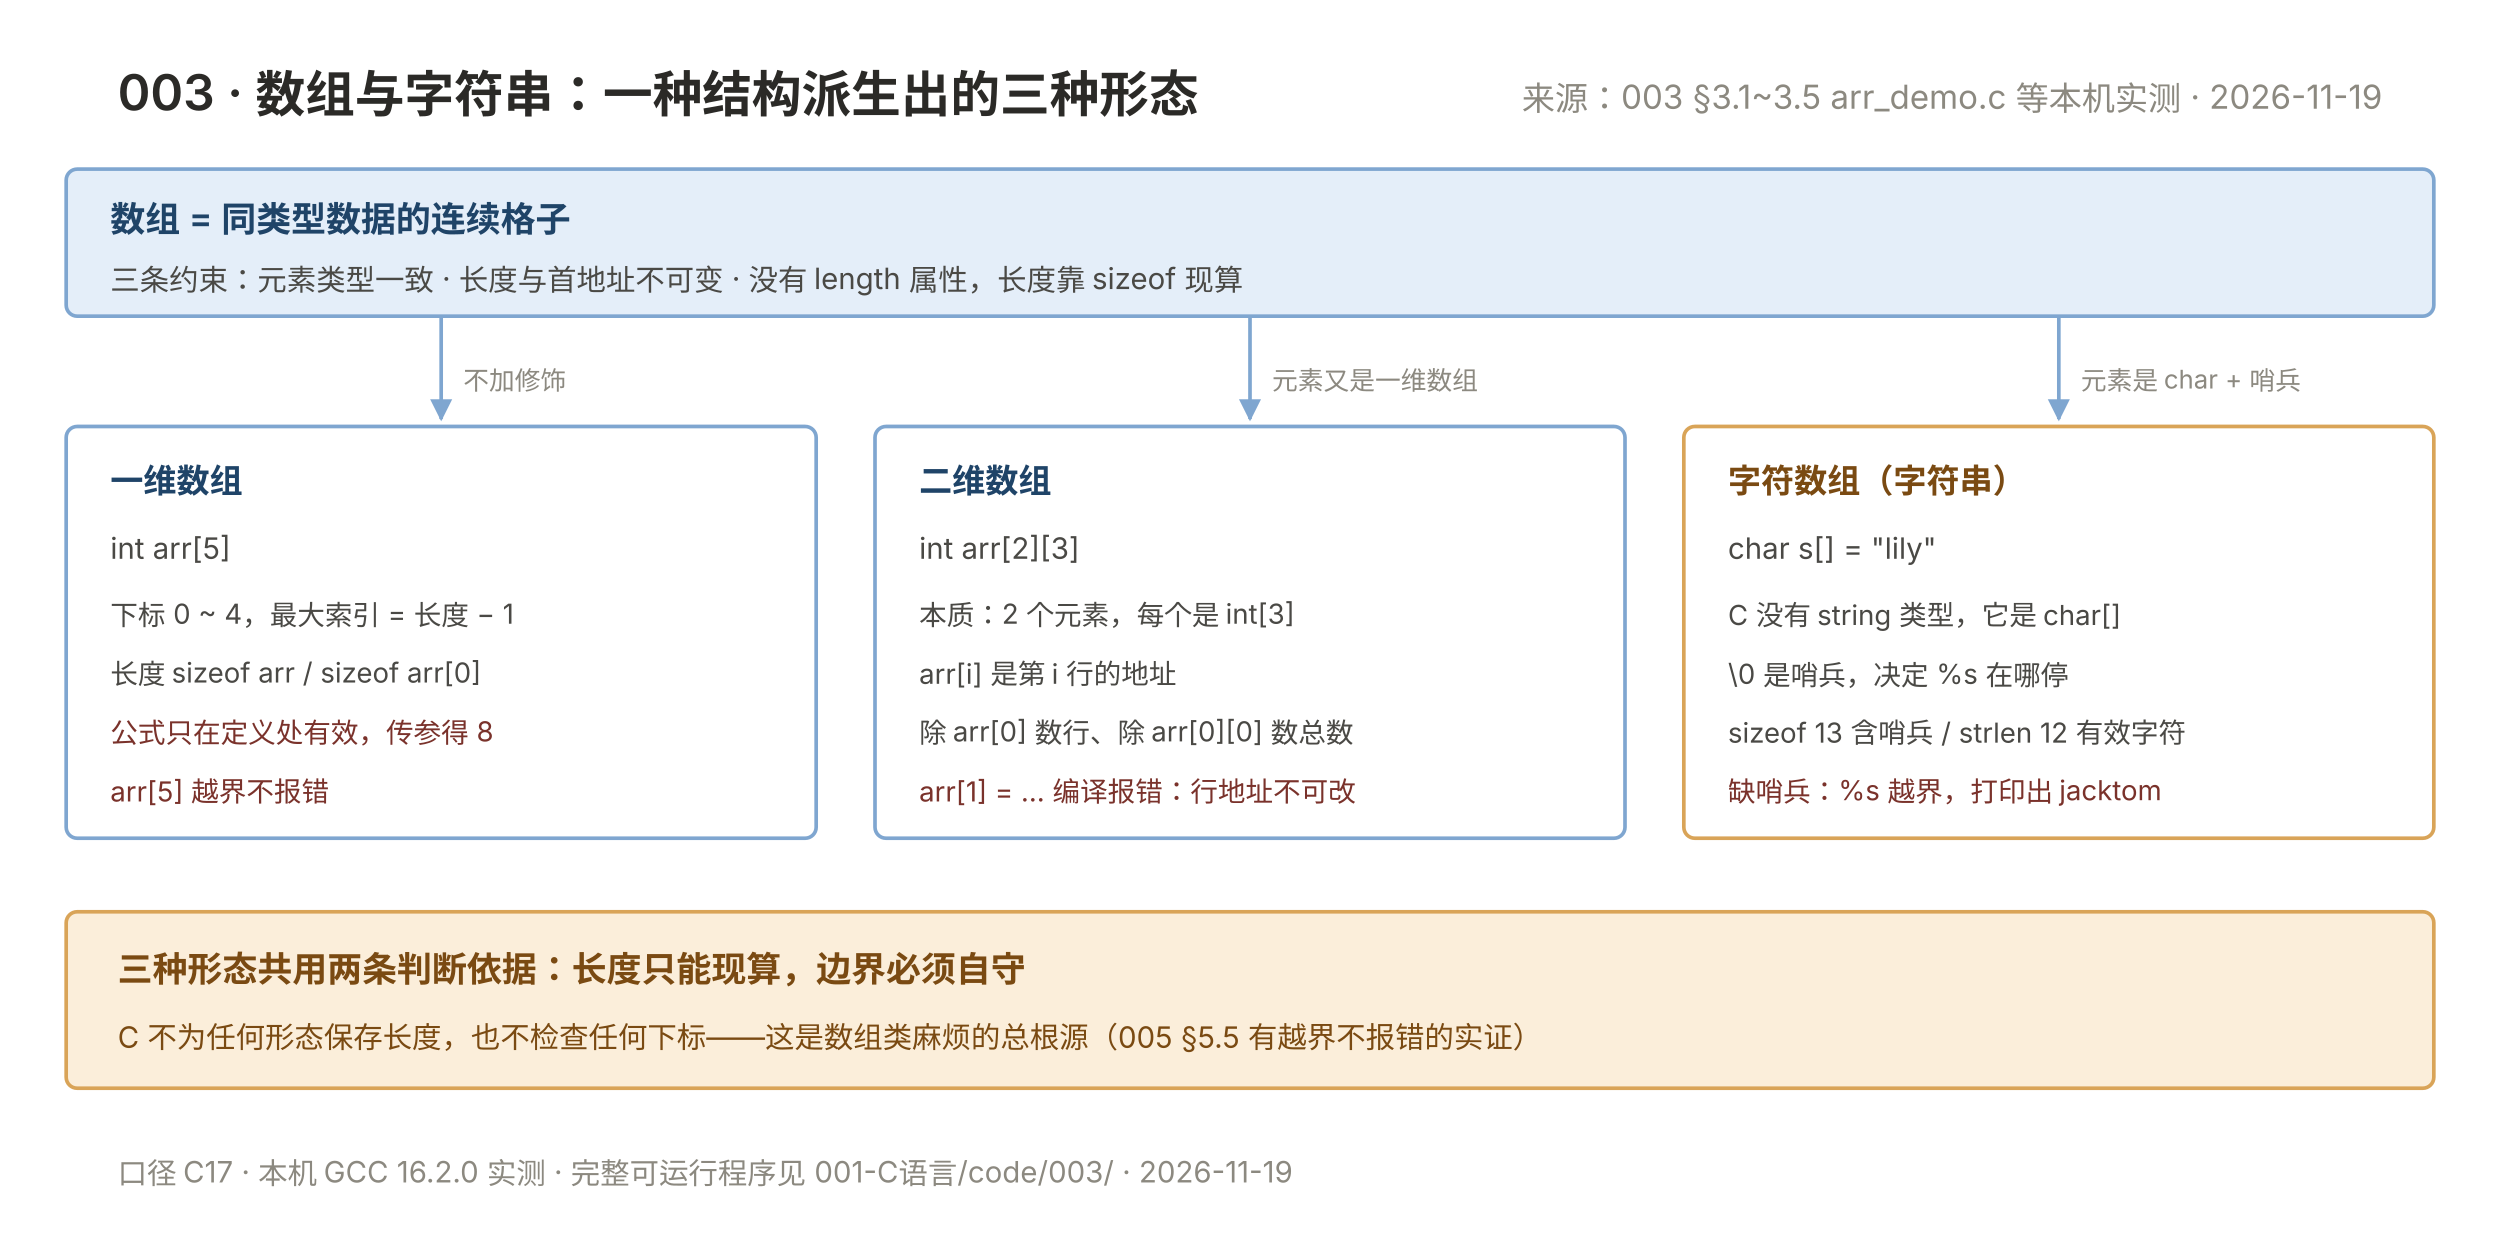
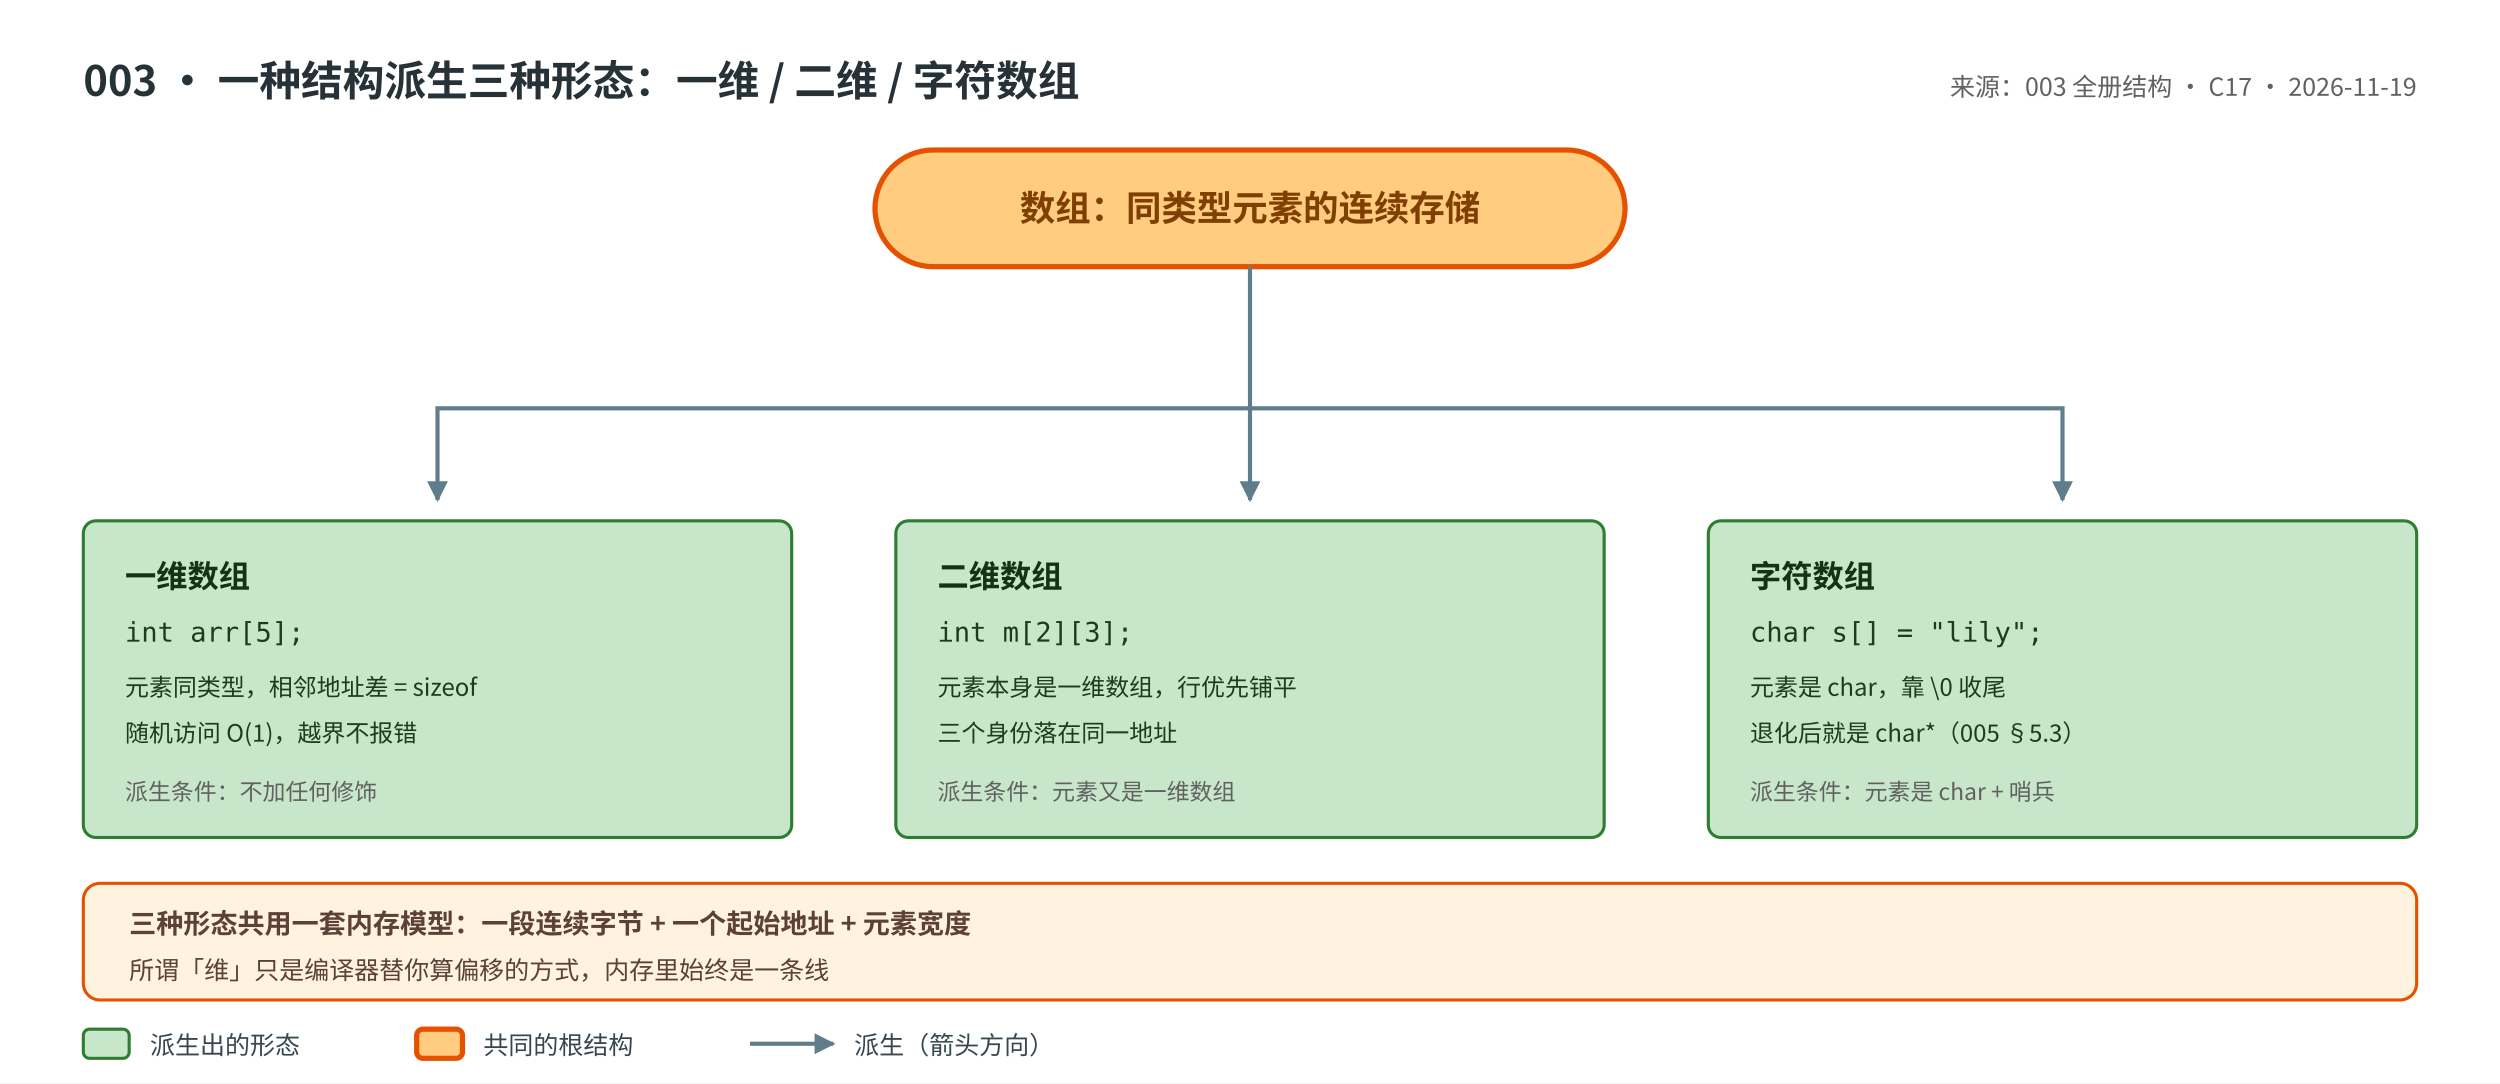
- <svg xmlns="http://www.w3.org/2000/svg" width="1200" height="600" viewBox="0 0 680 340" font-family="-apple-system, 'Segoe UI', 'Microsoft YaHei', 'PingFang SC', sans-serif">
-   <rect x="0" y="0" width="680" height="340" fill="#FFFFFF" />
+ <svg xmlns="http://www.w3.org/2000/svg" viewBox="0 0 1200 520" font-family="'Microsoft YaHei','PingFang SC','Noto Sans CJK SC',sans-serif">
+   <rect x="0" y="0" width="1200" height="520" fill="#ffffff" />
  <defs>
-     <marker id="a3Blue" viewBox="0 0 10 10" refX="9" refY="5" markerWidth="6" markerHeight="6" orient="auto-start-reverse">
-       <path d="M0,0 L10,5 L0,10 z" fill="#7FA6D0" />
-     </marker>
-     <marker id="a3Amber" viewBox="0 0 10 10" refX="9" refY="5" markerWidth="6" markerHeight="6" orient="auto-start-reverse">
-       <path d="M0,0 L10,5 L0,10 z" fill="#D9A458" />
+     <marker id="arrow" viewBox="0 0 10 10" refX="9" refY="5" markerWidth="10" markerHeight="10" markerUnits="userSpaceOnUse" orient="auto-start-reverse">
+       <path d="M 0 0 L 10 5 L 0 10 z" fill="#607d8b" />
    </marker>
  </defs>
-   <text x="32" y="30" font-size="13.5" font-weight="600" fill="#2B2A27">003 · 数组与字符串：一种结构派生出的三种形态</text>
-   <text x="648" y="30" font-size="9" fill="#8C8980" text-anchor="end">来源：003 §3.1~3.5 arr_demo.c 等本机实测 · 2026-11-19</text>
-   <rect x="18" y="46" width="644" height="40" rx="3" fill="#E4EEF9" stroke="#7FA6D0" />
-   <text x="30" y="63" font-size="9.5" font-weight="600" fill="#1F4468">数组 = 同类型数据的连续格子</text>
-   <text x="30" y="79" font-size="8" fill="#4A4945">三条约束：元素类型一致 · 长度与首地址不可变 · 没有 length 属性，长度靠 sizeof 现算</text>
-   <line x1="120" y1="86" x2="120" y2="114" stroke="#7FA6D0" marker-end="url(#a3Blue)" />
-   <line x1="340" y1="86" x2="340" y2="114" stroke="#7FA6D0" marker-end="url(#a3Blue)" />
-   <line x1="560" y1="86" x2="560" y2="114" stroke="#7FA6D0" marker-end="url(#a3Blue)" />
-   <text x="126" y="106" font-size="7" fill="#8C8980">不加修饰</text>
-   <text x="346" y="106" font-size="7" fill="#8C8980">元素又是一维数组</text>
-   <text x="566" y="106" font-size="7" fill="#8C8980">元素是 char + 哨兵</text>
-   <rect x="18" y="116" width="204" height="112" rx="3" fill="#FFFFFF" stroke="#7FA6D0" />
-   <text x="30" y="134" font-size="9" font-weight="600" fill="#1F4468">一维数组</text>
-   <text x="30" y="152" font-size="8" fill="#4A4945">int arr[5]</text>
-   <text x="30" y="170" font-size="7.5" fill="#4A4945">下标 0 ~ 4，最大索引 = 长度 − 1</text>
-   <text x="30" y="186" font-size="7.5" fill="#4A4945">长度 sizeof arr / sizeof arr[0]</text>
-   <text x="30" y="202" font-size="7.5" fill="#7A322B">公式只在定义处有效，传参得 8</text>
-   <text x="30" y="218" font-size="7.5" fill="#7A322B">arr[5] 越界不报错</text>
-   <rect x="238" y="116" width="204" height="112" rx="3" fill="#FFFFFF" stroke="#7FA6D0" />
-   <text x="250" y="134" font-size="9" font-weight="600" fill="#1F4468">二维数组</text>
-   <text x="250" y="152" font-size="8" fill="#4A4945">int arr[2][3]</text>
-   <text x="250" y="170" font-size="7.5" fill="#4A4945">本质：2 个元素，每个是 int[3]</text>
-   <text x="250" y="186" font-size="7.5" fill="#4A4945">arr[i] 是第 i 行的地址</text>
-   <text x="250" y="202" font-size="7.5" fill="#4A4945">除 arr[0] 数行、除 arr[0][0] 数总数</text>
-   <text x="250" y="218" font-size="7.5" fill="#7A322B">arr[1] = ... 编译报错：行地址不可改</text>
-   <rect x="458" y="116" width="204" height="112" rx="3" fill="#FFFFFF" stroke="#D9A458" />
-   <text x="470" y="134" font-size="9" font-weight="600" fill="#7A4A12">字符数组（字符串）</text>
-   <text x="470" y="152" font-size="8" fill="#4A4945">char s[] = "lily"</text>
-   <text x="470" y="170" font-size="7.5" fill="#4A4945">C 没有 string 类型，它是 char[]</text>
-   <text x="470" y="186" font-size="7.5" fill="#4A4945">\0 是哨兵，决定 %s 在哪停</text>
-   <text x="470" y="202" font-size="7.5" fill="#4A4945">sizeof 13 含哨兵 / strlen 12 有效字符</text>
-   <text x="470" y="218" font-size="7.5" fill="#7A322B">缺哨兵：%s 越界，打印出 jacktom</text>
-   <rect x="18" y="248" width="644" height="48" rx="3" fill="#FBEEDA" stroke="#D9A458" />
-   <text x="32" y="267" font-size="9.5" font-weight="600" fill="#7A4A12">三种形态共用两条判断依据：长度只能现算，边界必须自守</text>
-   <text x="32" y="285" font-size="8" fill="#7A4A12">C 不为任何形态保存长度，也不检查任何下标——这是数组类麻烦的总根源（005 §5.5 有越界不报错的实证）</text>
-   <text x="32" y="322" font-size="8" fill="#8C8980">口径 C17 · 本机 GCC 16.2.0 实测 · 完整可运行程序见 001-C语言/code/003/ · 2026-11-19</text>
+   <text x="40" y="46" font-size="20" font-weight="bold" fill="#263238">003 · 一种结构派生三种形态：一维 / 二维 / 字符数组</text>
+   <text x="1160" y="46" font-size="12" fill="#616161" text-anchor="end">来源：003 全册结构 · C17 · 2026-11-19</text>
+   <rect x="420" y="72" width="360" height="56" rx="28" fill="#ffcc80" stroke="#e65100" stroke-width="2.5" />
+   <text x="600" y="106" font-size="17" font-weight="bold" fill="#7f3f00" text-anchor="middle">数组：同类型元素的连续存储</text>
+   <path d="M 600 128 L 600 196" fill="none" stroke="#607d8b" stroke-width="2" />
+   <path d="M 600 196 L 210 196 L 210 240" fill="none" stroke="#607d8b" stroke-width="2" marker-end="url(#arrow)" />
+   <path d="M 600 196 L 990 196 L 990 240" fill="none" stroke="#607d8b" stroke-width="2" marker-end="url(#arrow)" />
+   <path d="M 600 196 L 600 240" fill="none" stroke="#607d8b" stroke-width="2" marker-end="url(#arrow)" />
+   <rect x="40" y="250" width="340" height="152" rx="6" fill="#c8e6c9" stroke="#2e7d32" stroke-width="1.5" />
+   <text x="60" y="282" font-size="15" font-weight="bold" fill="#123314">一维数组</text>
+   <text x="60" y="308" font-size="13" fill="#1b3d1e" font-family="ui-monospace,Menlo,Consolas,monospace">int arr[5];</text>
+   <text x="60" y="334" font-size="11.5" fill="#1b3d1e">元素同类型，相邻地址差 = sizeof</text>
+   <text x="60" y="356" font-size="11.5" fill="#1b3d1e">随机访问 O(1)，越界不报错</text>
+   <text x="60" y="384" font-size="11" fill="#616161">派生条件：不加任何修饰</text>
+   <rect x="430" y="250" width="340" height="152" rx="6" fill="#c8e6c9" stroke="#2e7d32" stroke-width="1.5" />
+   <text x="450" y="282" font-size="15" font-weight="bold" fill="#123314">二维数组</text>
+   <text x="450" y="308" font-size="13" fill="#1b3d1e" font-family="ui-monospace,Menlo,Consolas,monospace">int m[2][3];</text>
+   <text x="450" y="334" font-size="11.5" fill="#1b3d1e">元素本身是一维数组，行优先铺平</text>
+   <text x="450" y="356" font-size="11.5" fill="#1b3d1e">三个身份落在同一地址</text>
+   <text x="450" y="384" font-size="11" fill="#616161">派生条件：元素又是一维数组</text>
+   <rect x="820" y="250" width="340" height="152" rx="6" fill="#c8e6c9" stroke="#2e7d32" stroke-width="1.5" />
+   <text x="840" y="282" font-size="15" font-weight="bold" fill="#123314">字符数组</text>
+   <text x="840" y="308" font-size="13" fill="#1b3d1e" font-family="ui-monospace,Menlo,Consolas,monospace">char s[] = "lily";</text>
+   <text x="840" y="334" font-size="11.5" fill="#1b3d1e">元素是 char，靠 \0 收尾</text>
+   <text x="840" y="356" font-size="11.5" fill="#1b3d1e">退化后就是 char*（005 §5.3）</text>
+   <text x="840" y="384" font-size="11" fill="#616161">派生条件：元素是 char + 哨兵</text>
+   <rect x="40" y="424" width="1120" height="56" rx="8" fill="#fff3e0" stroke="#e65100" stroke-width="1.5" />
+   <text x="62" y="448" font-size="13" font-weight="bold" fill="#5d4037">三种形态共用一套内存模型：一段连续字节 + 一个起始地址 + 元素宽度</text>
+   <text x="62" y="470" font-size="12" fill="#5d4037">所谓「维」只是编译器替你算偏移的方式，内存里始终是一条线</text>
+   <rect x="40" y="494" width="22" height="14" rx="3" fill="#c8e6c9" stroke="#2e7d32" stroke-width="1.5" />
+   <text x="72" y="506" font-size="12" fill="#37474f">派生出的形态</text>
+   <rect x="200" y="494" width="22" height="14" rx="3" fill="#ffcc80" stroke="#e65100" stroke-width="2.5" />
+   <text x="232" y="506" font-size="12" fill="#37474f">共同的根结构</text>
+   <line x1="360" y1="501" x2="400" y2="501" stroke="#607d8b" stroke-width="2" marker-end="url(#arrow)" />
+   <text x="410" y="506" font-size="12" fill="#37474f">派生（箭头方向）</text>
</svg>
